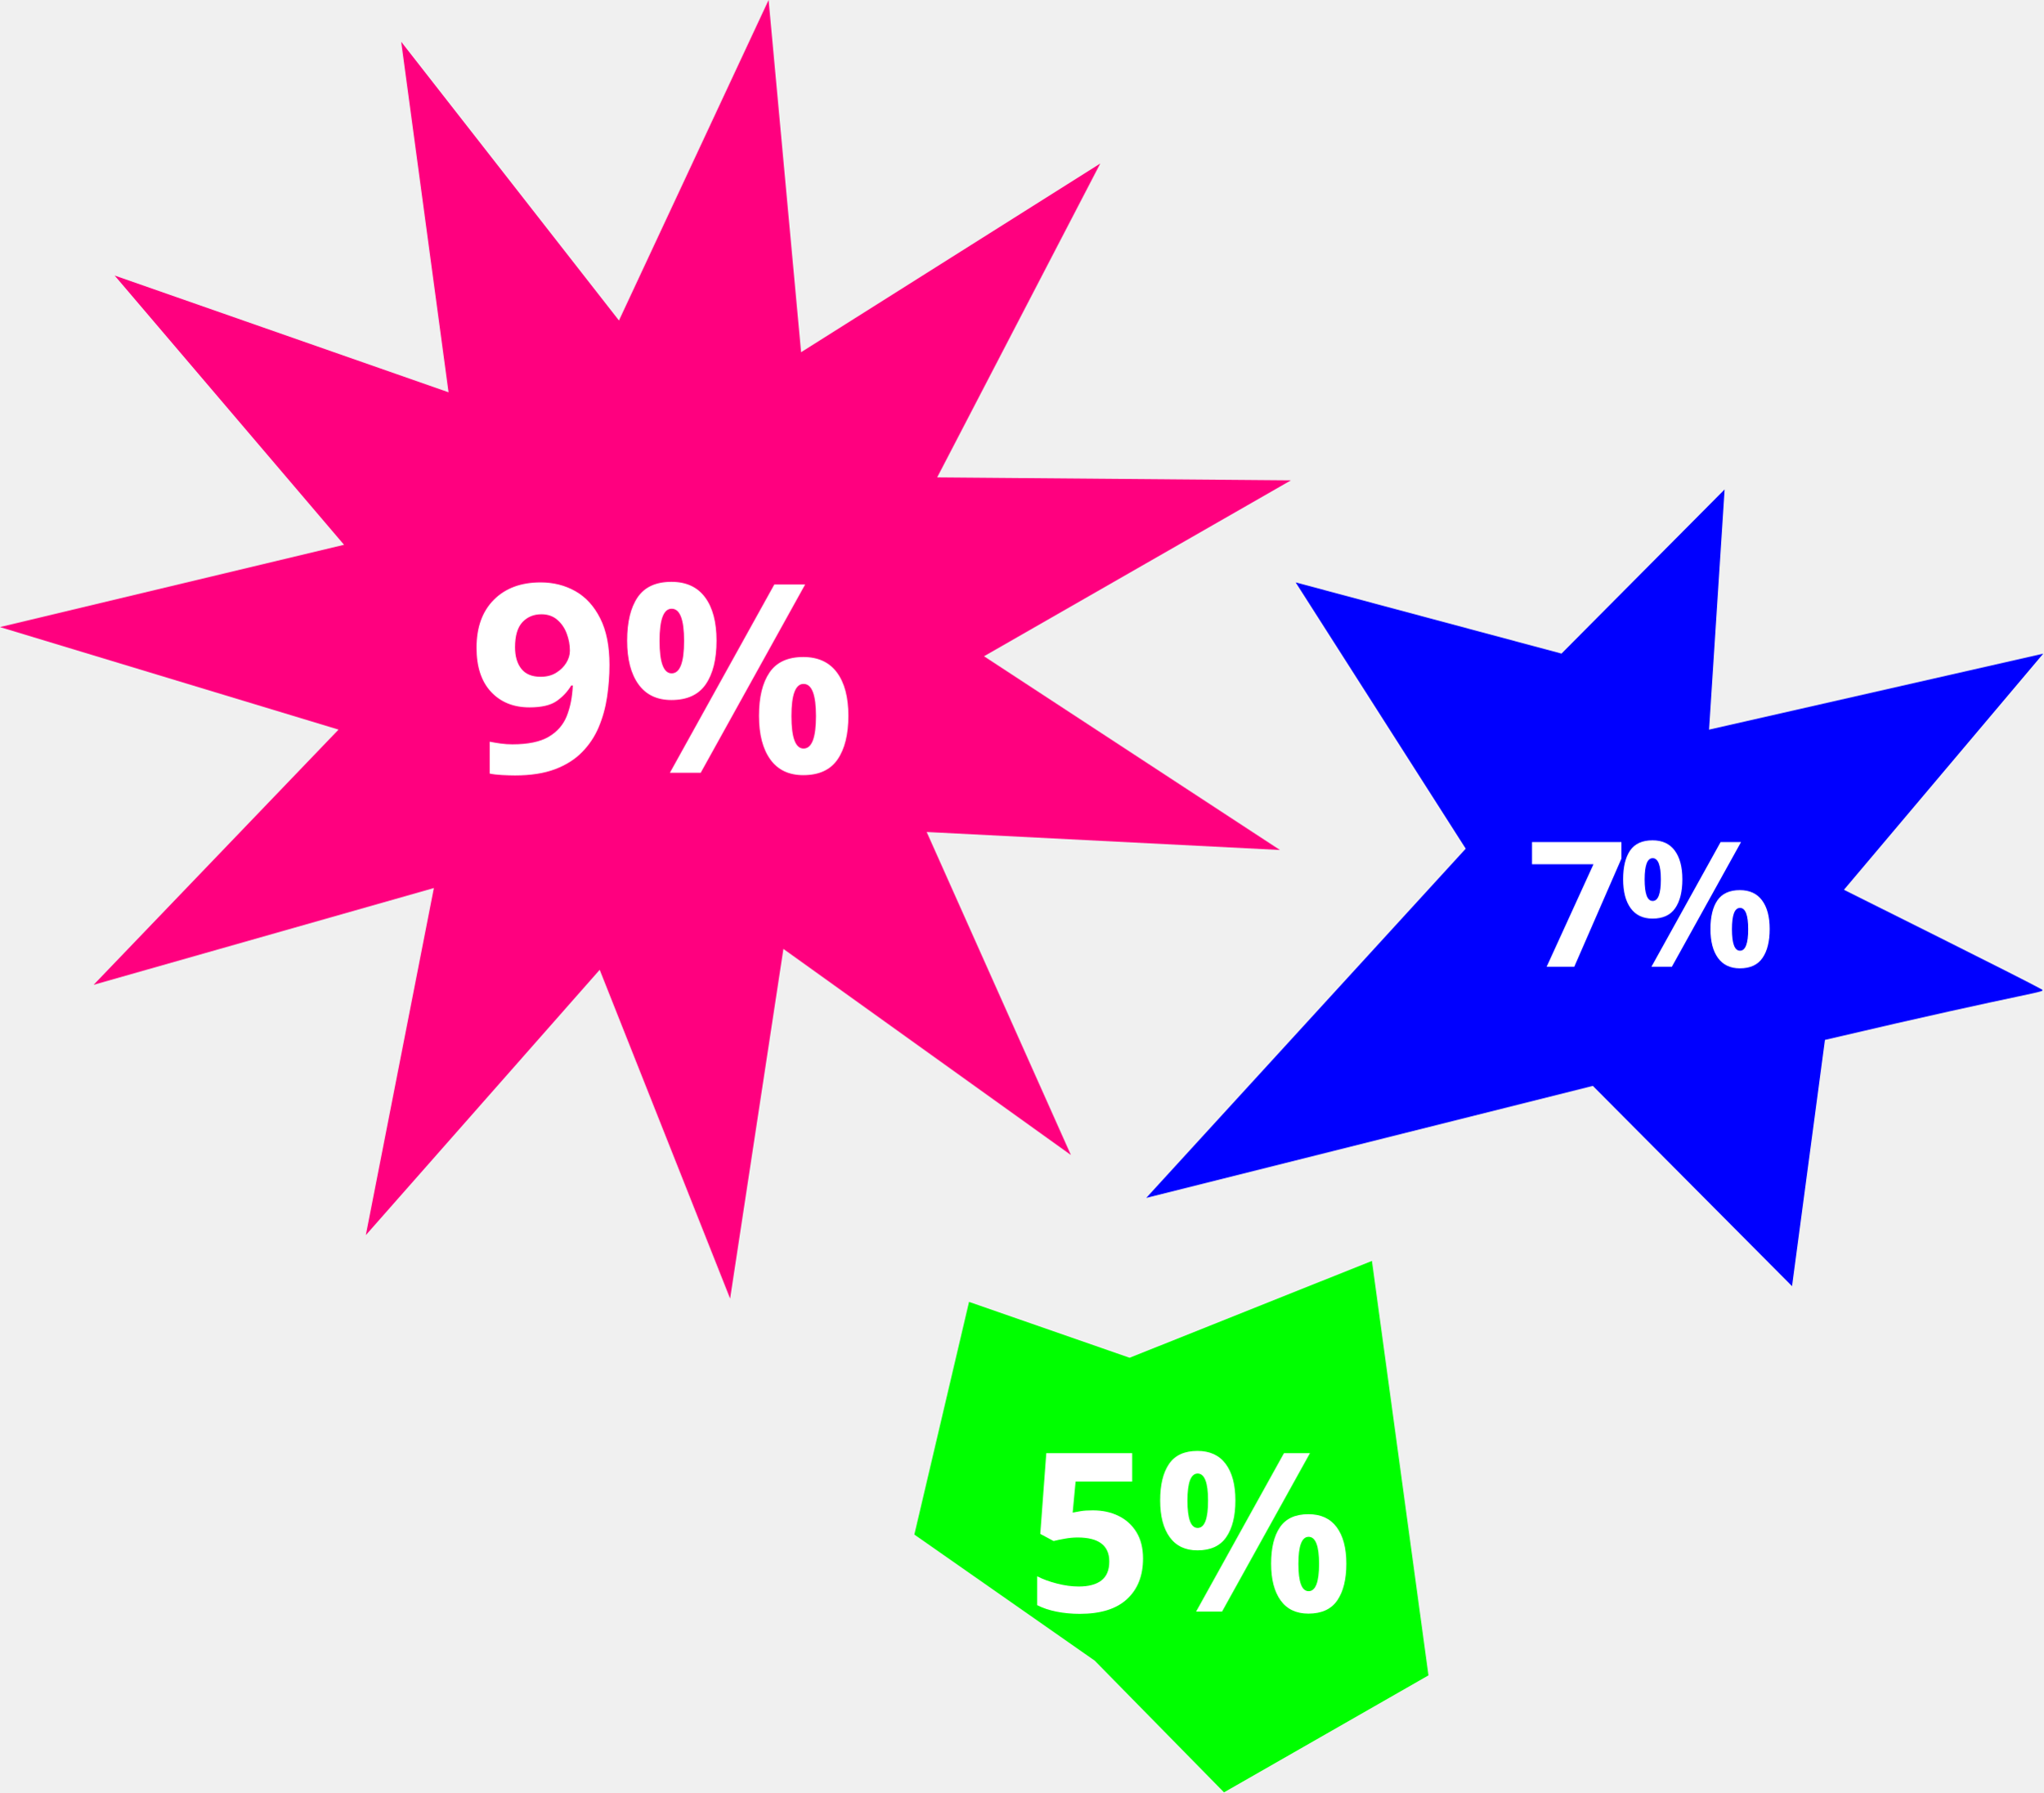
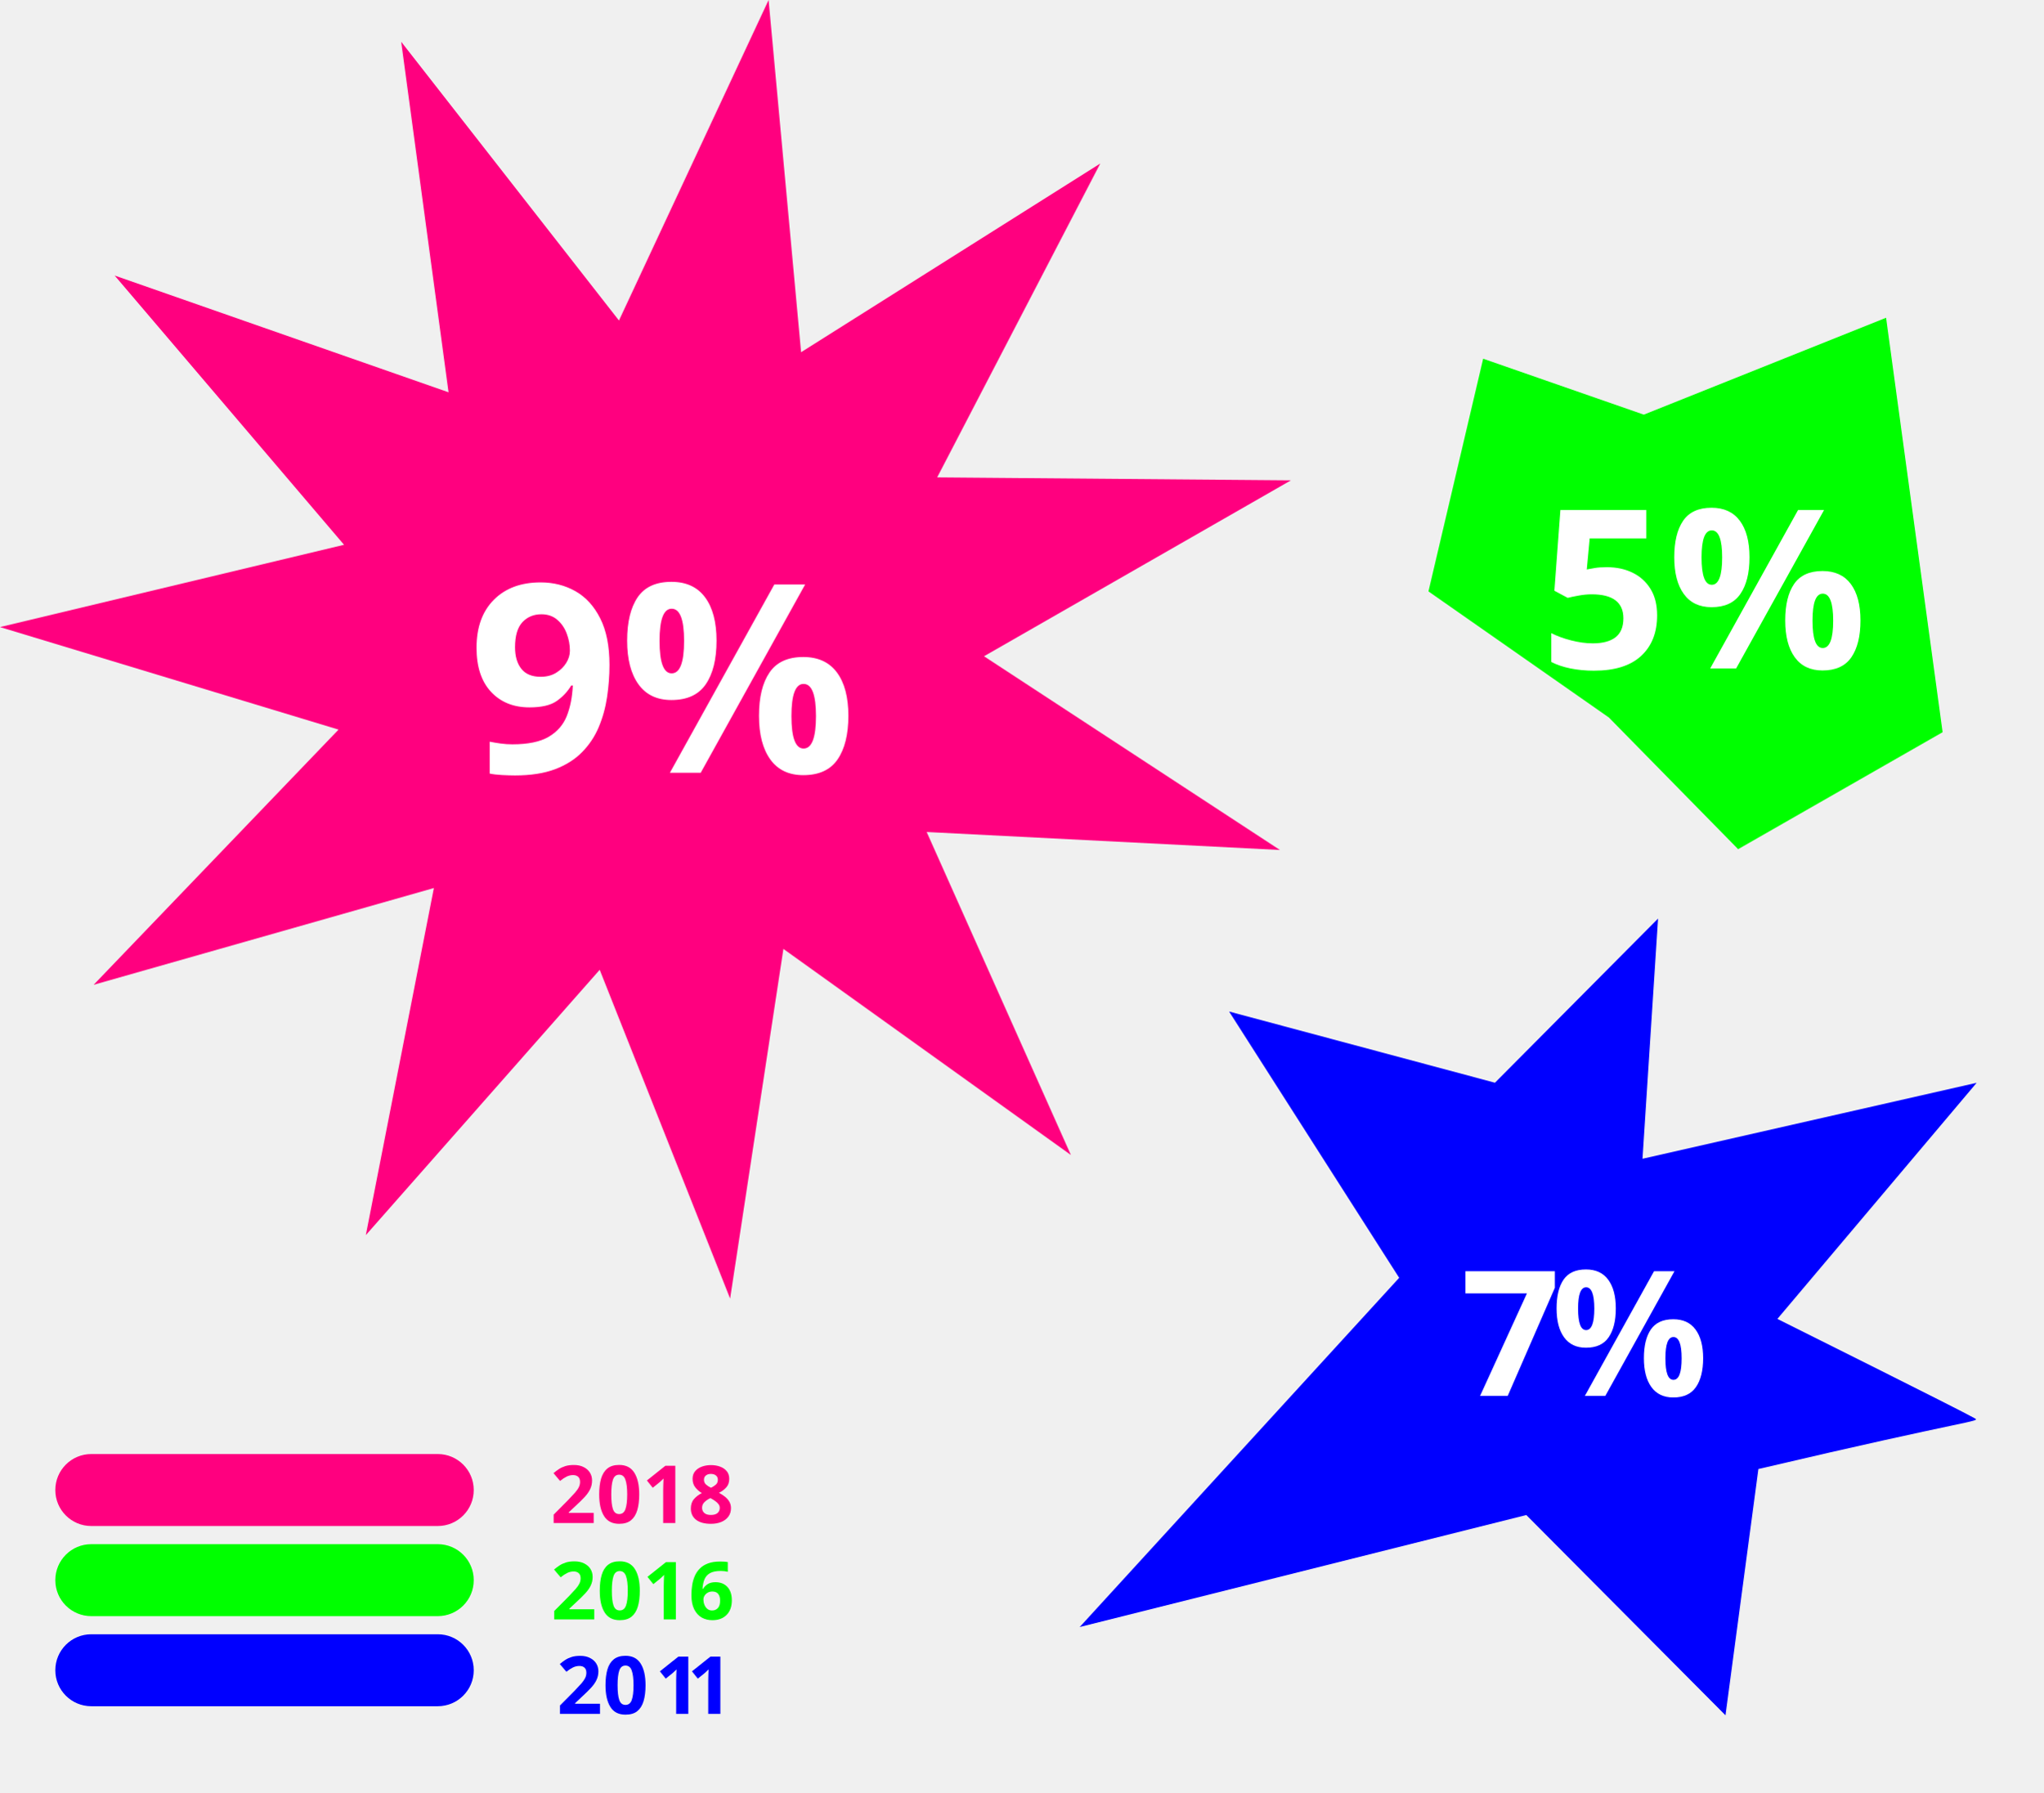
<svg xmlns="http://www.w3.org/2000/svg" id="Calque_1" data-name="Calque 1" viewBox="0 0 568.54 498.77">
  <defs>
    <style>
-       .cls-1 {
+       .cls-1, .cls-2 {
        fill: lime;
      }

-       .cls-2 {
+       .cls-3, .cls-4 {
        fill: blue;
      }

-       .cls-3 {
+       .cls-5, .cls-6 {
        fill: #ff007f;
      }

-       .cls-4 {
+       .cls-7 {
        font-size: 73.39px;
      }

-       .cls-4, .cls-5, .cls-6 {
+       .cls-7, .cls-8, .cls-9 {
        fill: #fff;
+       }
+ 
+       .cls-7, .cls-8, .cls-9, .cls-6, .cls-4, .cls-2 {
        font-family: FormaDJRBanner-Black, 'Forma DJR Banner';
        font-weight: 800;
      }

-       .cls-5 {
+       .cls-8 {
        font-size: 61.76px;
      }

-       .cls-6 {
+       .cls-9 {
        font-size: 48.59px;
      }

-       .cls-7 {
+       .cls-10 {
+         letter-spacing: 0em;
+       }
+ 
+       .cls-11 {
+         letter-spacing: 0em;
+       }
+ 
+       .cls-6, .cls-4, .cls-2 {
+         font-size: 22.31px;
+       }
+ 
+       .cls-12 {
        letter-spacing: 0em;
      }
    </style>
  </defs>
-   <path class="cls-2" d="M407.85,236.18l-88.89,97.17,124.28-31.17,55.42,55.73,9.16-68.53c60.17-14.13,61.9-13.12,60.17-14.13-3.46-2.02-54.89-27.64-54.89-27.64l55.45-65.71-92.98,21.14,4.33-66.84-45.39,45.68-73.97-19.81,47.33,74.11Z" />
-   <polygon class="cls-3" points="356.16 236.53 257.86 231.53 297.99 321.41 217.99 264.06 203.16 361.36 166.87 269.87 101.79 343.71 120.73 247.12 26.05 274.05 94.2 203.03 0 174.5 95.73 151.6 31.9 76.67 124.81 109.16 111.63 11.62 172.23 89.19 213.87 0 222.91 98.01 306.16 45.5 260.78 132.84 359.21 133.67 273.81 182.62 356.16 236.53" />
-   <polygon class="cls-1" points="314.33 377.84 381.76 350.89 397.49 466.22 340.6 498.77 304.63 462.13 254.43 427.04 269.65 362.29 314.33 377.84" />
-   <text class="cls-6" transform="translate(424.99 269.03)">
-     <tspan class="cls-7" x="0" y="0">7</tspan>
-     <tspan x="25.17" y="0">%</tspan>
-   </text>
-   <text class="cls-4" transform="translate(130.25 215.05)">
-     <tspan x="0" y="0">9%</tspan>
-   </text>
-   <text class="cls-5" transform="translate(285.58 448.48)">
-     <tspan x="0" y="0">5%</tspan>
-   </text>
+   <g>
+     <path class="cls-3" d="M389.33,355.6l-88.89,97.17,124.28-31.17,55.42,55.73,9.16-68.53c60.17-14.13,61.9-13.12,60.17-14.13-3.46-2.02-54.89-27.64-54.89-27.64l55.45-65.71-92.98,21.14,4.33-66.84-45.39,45.68-73.97-19.81,47.33,74.11Z" />
+     <polygon class="cls-5" points="356.16 236.53 257.86 231.53 297.99 321.41 217.99 264.06 203.16 361.36 166.87 269.87 101.79 343.71 120.73 247.12 26.05 274.05 94.2 203.03 0 174.5 95.73 151.6 31.9 76.67 124.81 109.16 111.63 11.62 172.23 89.19 213.87 0 222.91 98.01 306.16 45.5 260.78 132.84 359.21 133.67 273.81 182.62 356.16 236.53" />
+     <polygon class="cls-1" points="457.4 115.38 524.83 88.42 540.56 203.75 483.66 236.3 447.69 199.66 397.49 164.57 412.71 99.82 457.4 115.38" />
+     <text class="cls-9" transform="translate(406.47 388.45)">
+       <tspan class="cls-12" x="0" y="0">7</tspan>
+       <tspan x="25.17" y="0">%</tspan>
+     </text>
+     <text class="cls-7" transform="translate(130.25 215.05)">
+       <tspan x="0" y="0">9%</tspan>
+     </text>
+     <text class="cls-8" transform="translate(428.64 186.01)">
+       <tspan x="0" y="0">5%</tspan>
+     </text>
+   </g>
+   <g>
+     <rect class="cls-5" x="15.39" y="404.63" width="116.43" height="20.03" rx="10.01" ry="10.01" />
+     <rect class="cls-3" x="15.39" y="454.78" width="116.43" height="20.03" rx="10.01" ry="10.01" />
+     <rect class="cls-1" x="15.39" y="429.71" width="116.43" height="20.03" rx="10.01" ry="10.01" />
+     <text class="cls-6" transform="translate(153.17 423.83)">
+       <tspan class="cls-10" x="0" y="0">2</tspan>
+       <tspan x="12.76" y="0">018</tspan>
+     </text>
+     <text class="cls-2" transform="translate(153.33 450.65)">
+       <tspan class="cls-10" x="0" y="0">2</tspan>
+       <tspan x="12.76" y="0">016</tspan>
+     </text>
+     <text class="cls-4" transform="translate(154.93 476.94)">
+       <tspan class="cls-10" x="0" y="0">2</tspan>
+       <tspan x="12.76" y="0">0</tspan>
+       <tspan class="cls-11" x="27.38" y="0">1</tspan>
+       <tspan x="36.3" y="0">1</tspan>
+     </text>
+   </g>
</svg>
